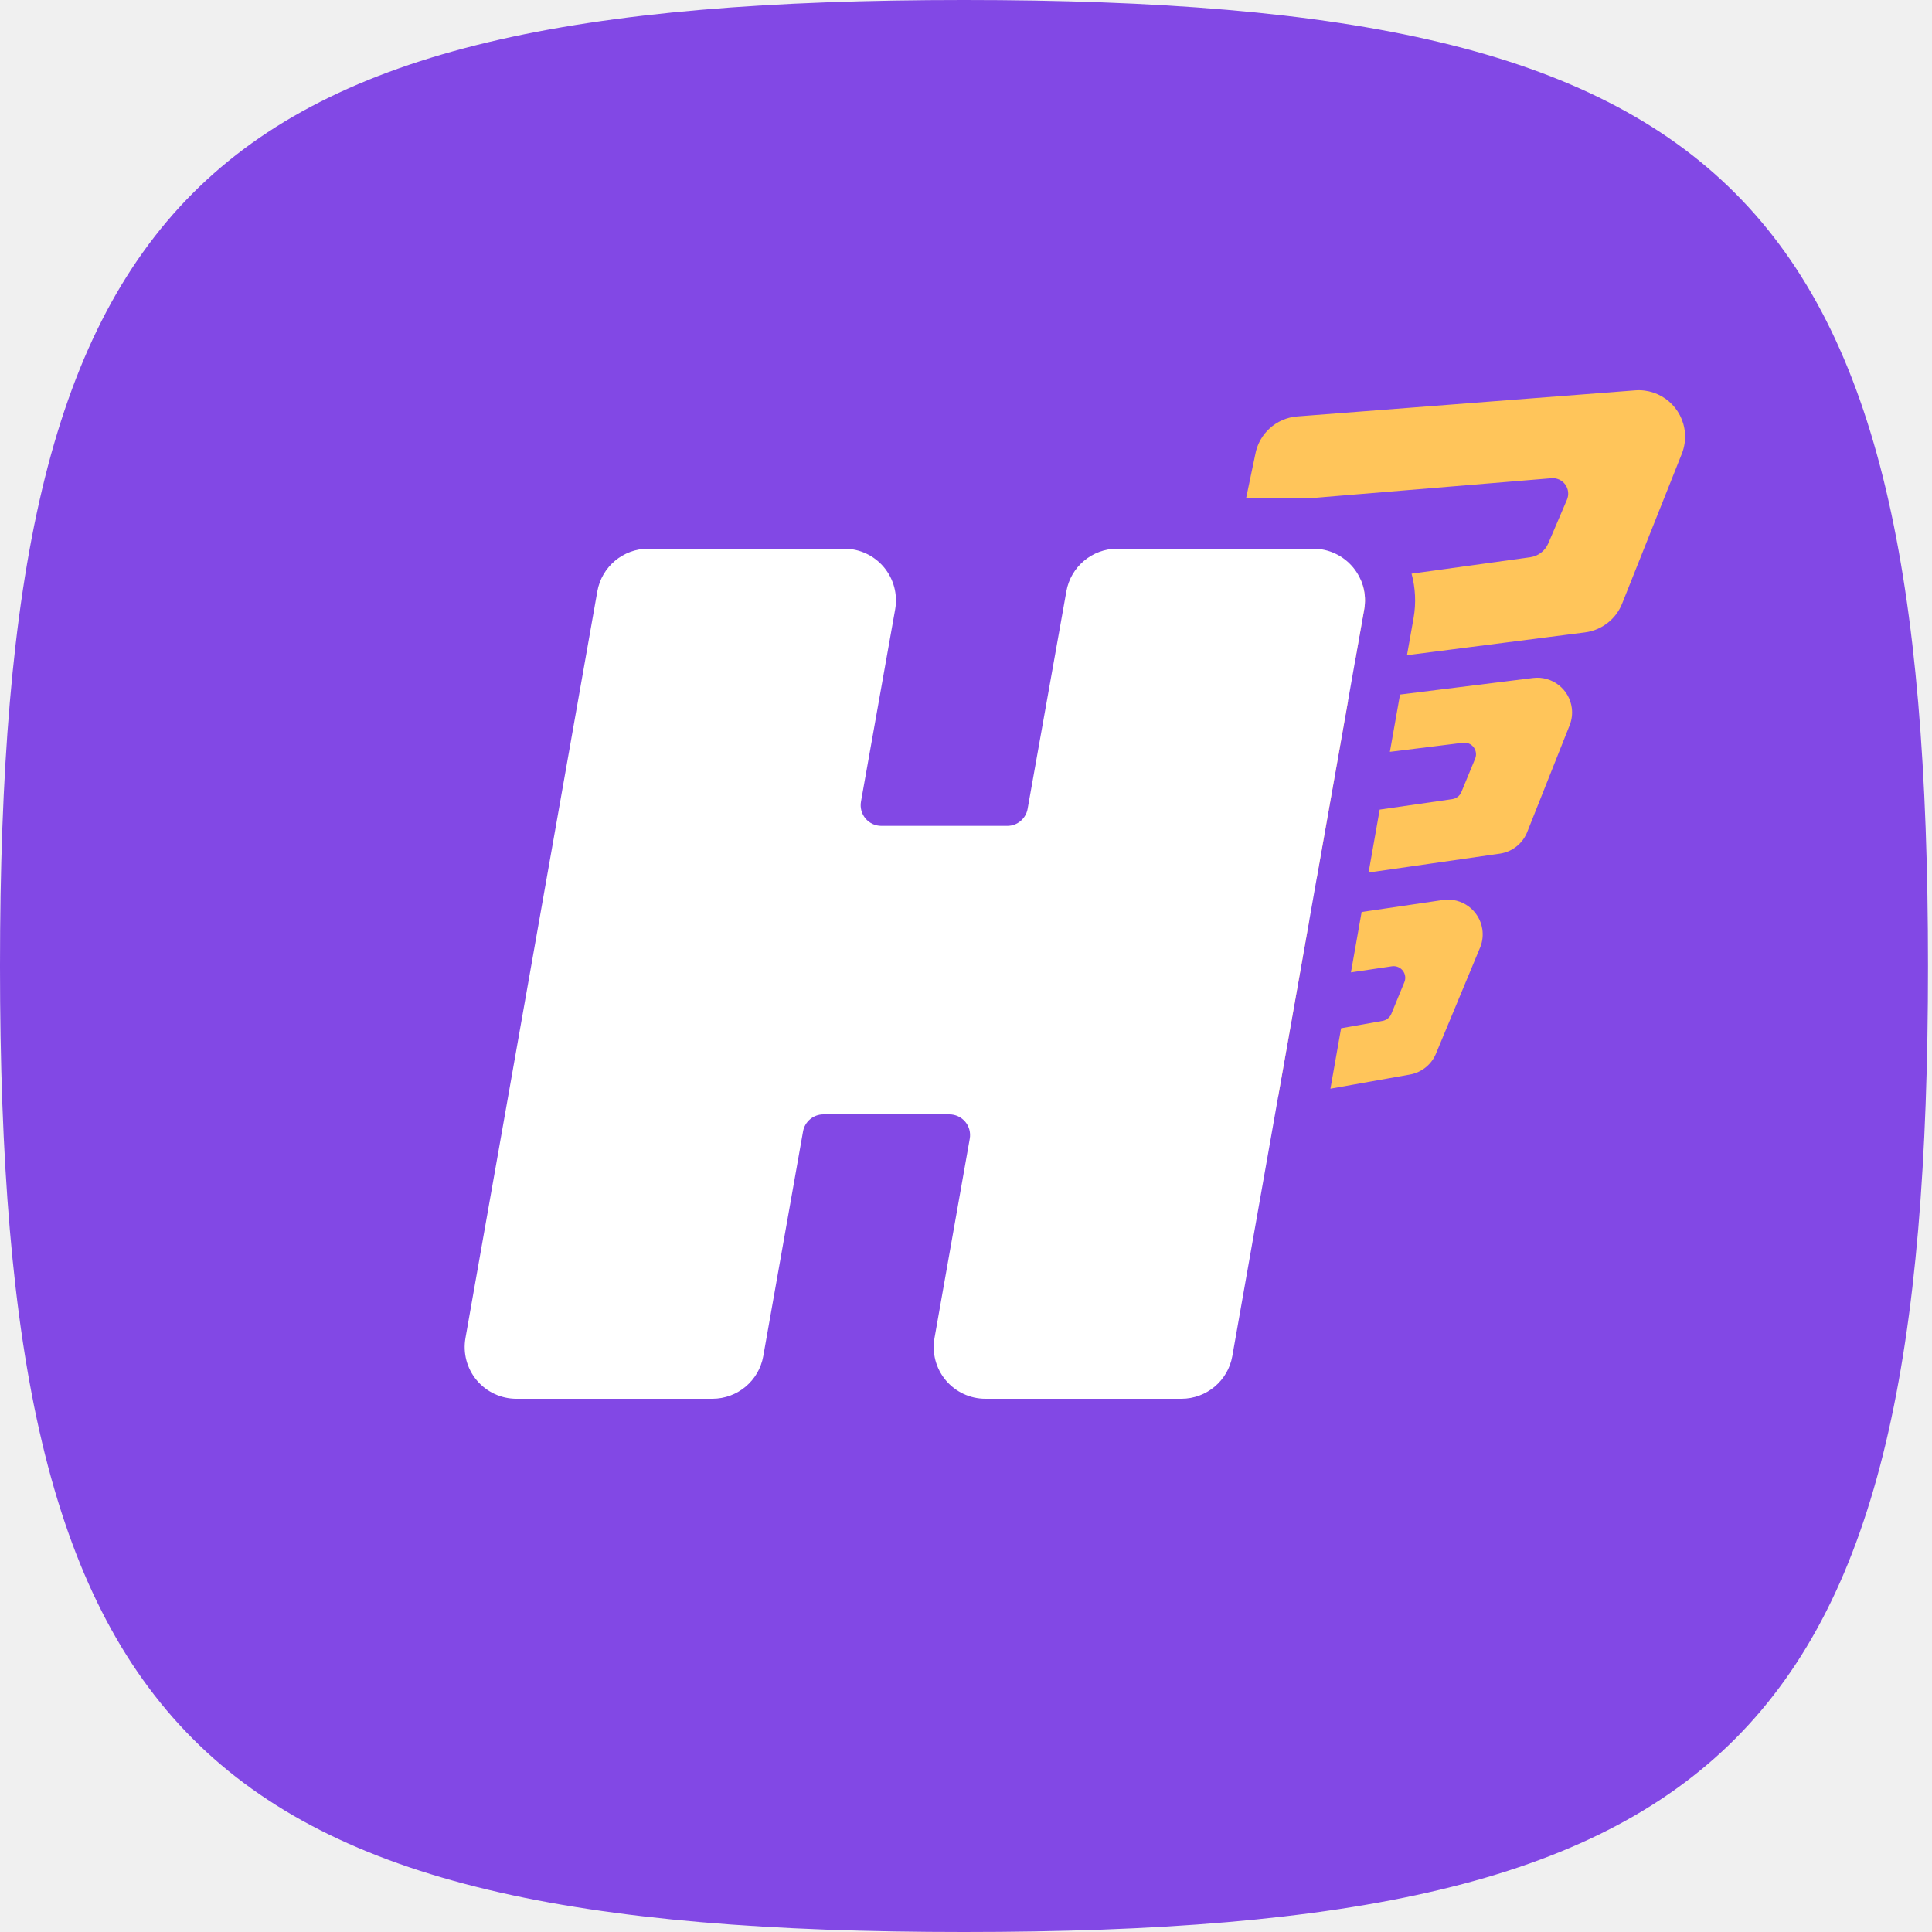
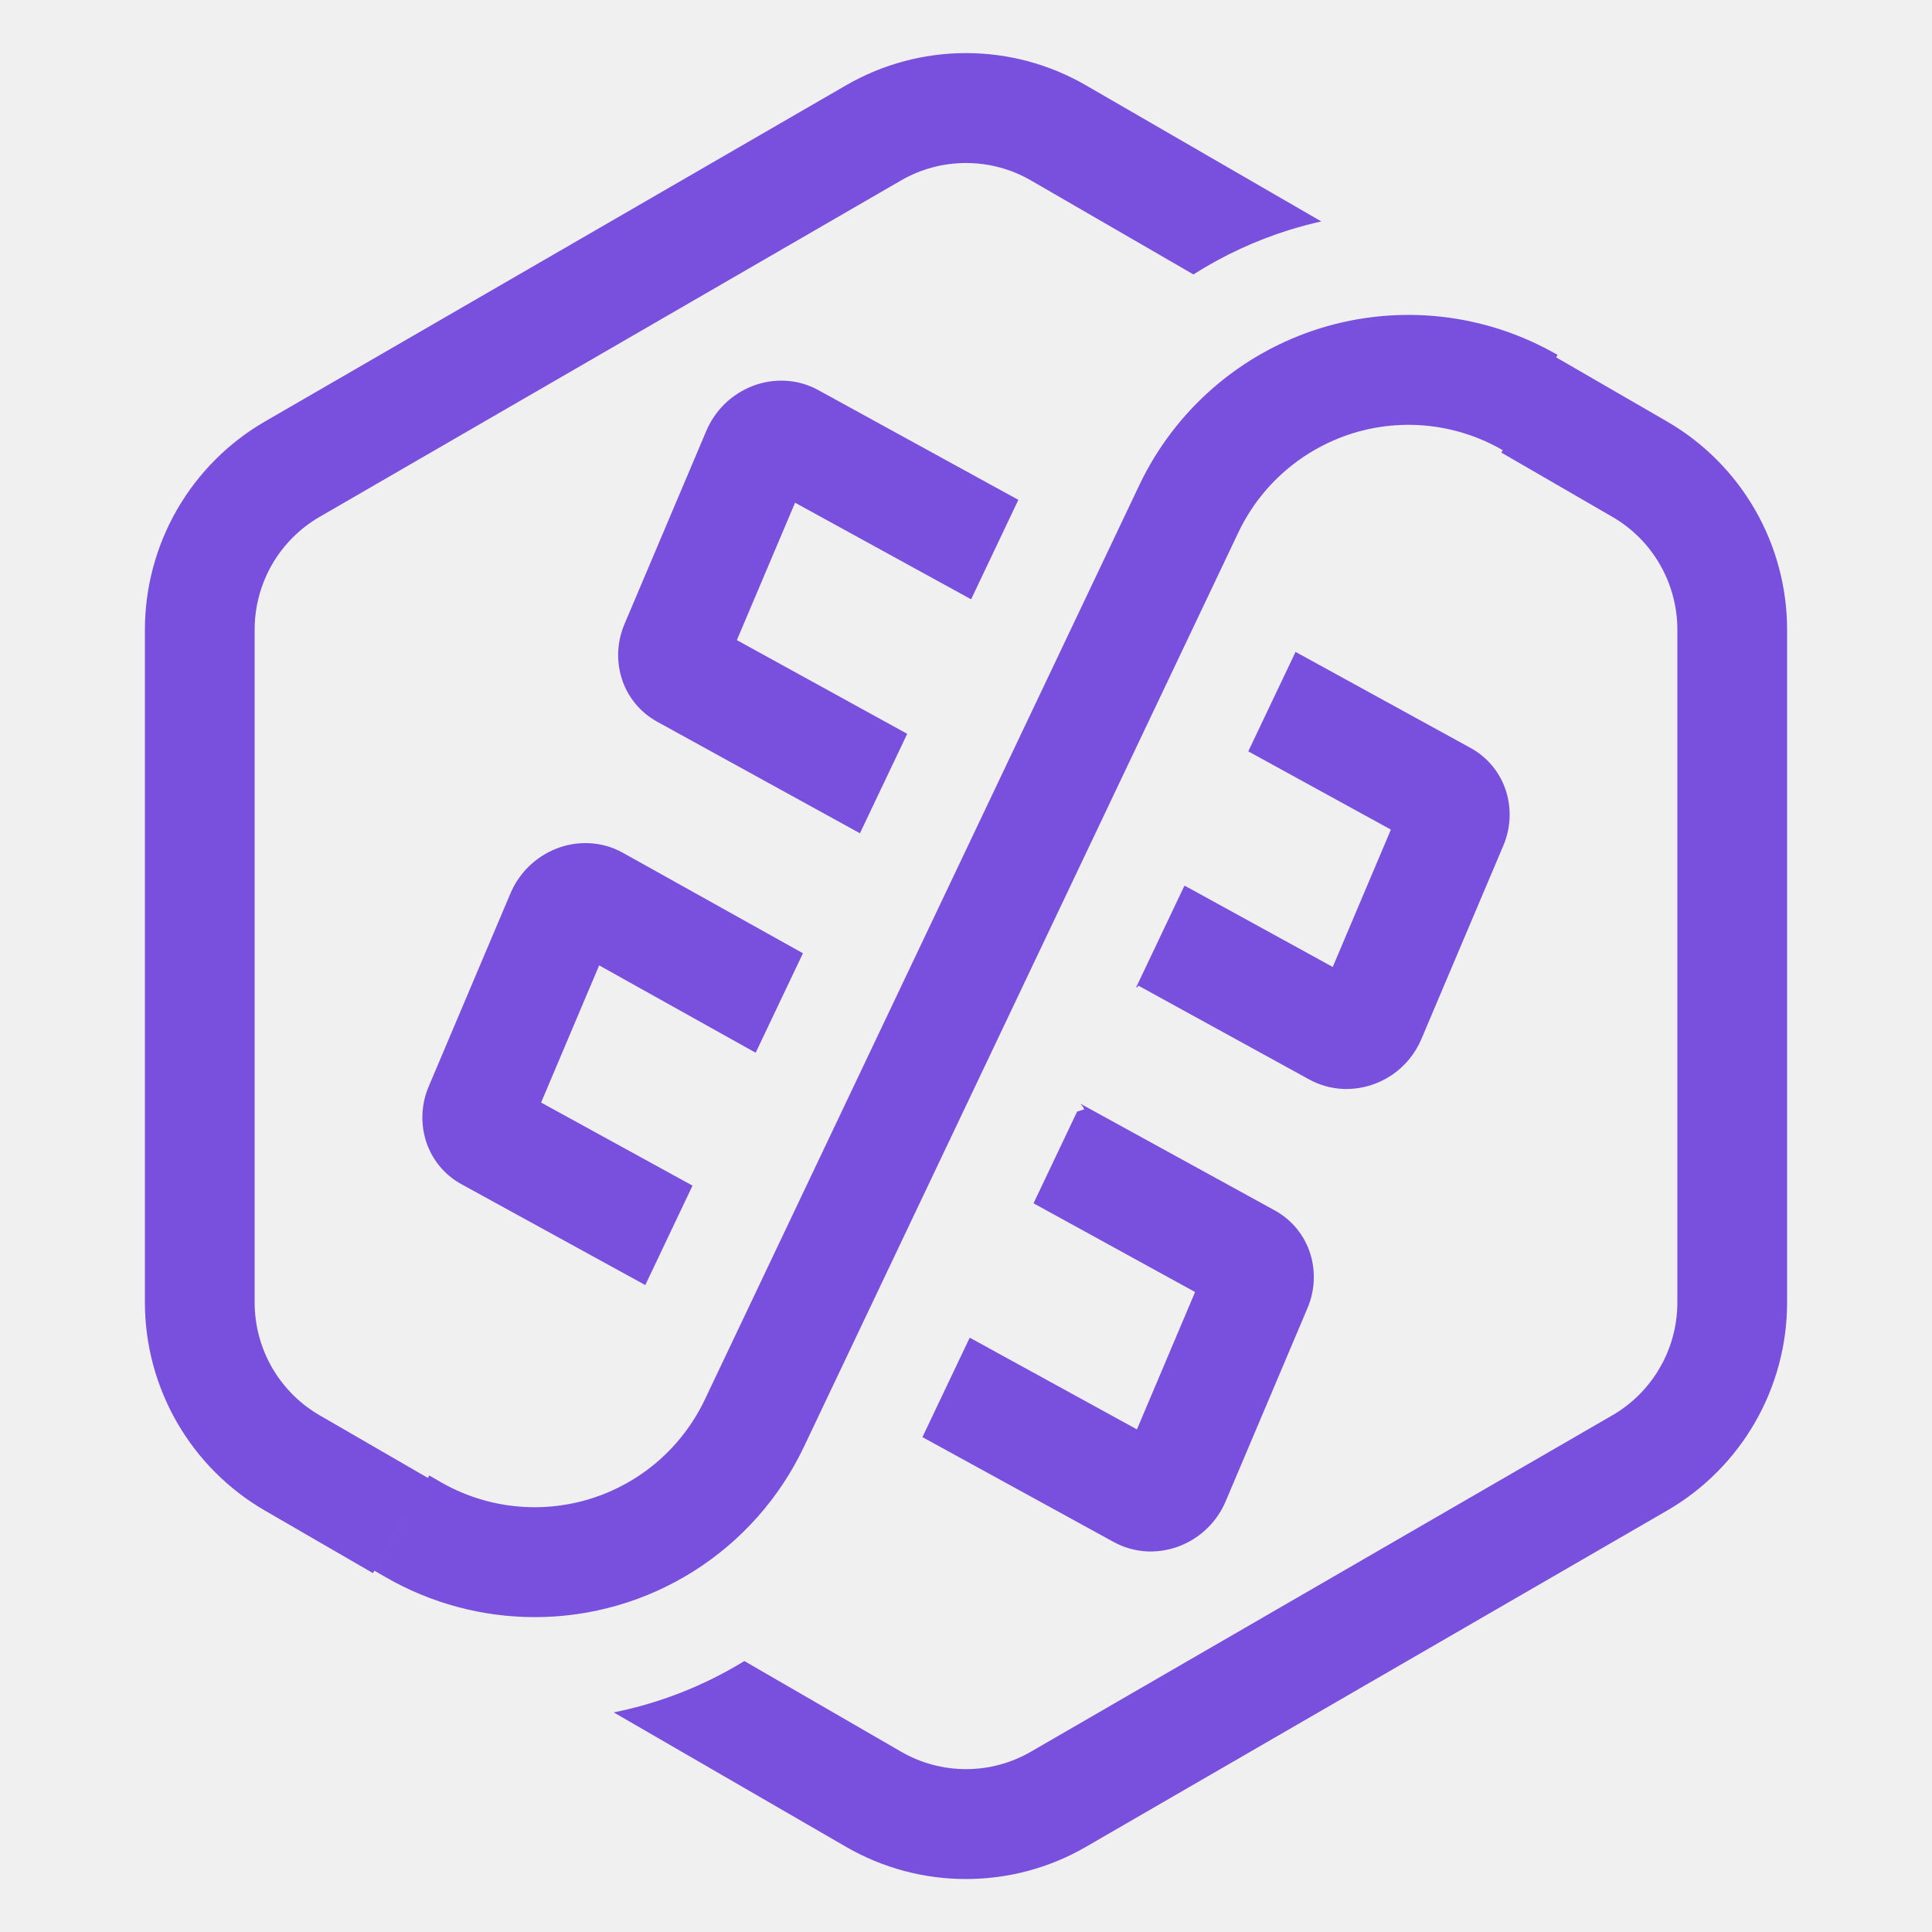
- <svg xmlns="http://www.w3.org/2000/svg" width="40" height="40">
-   <g fill-rule="nonzero" fill="none">
-     <path d="M0 20c0 16 3.992 20 19.958 20 15.967 0 19.959-4 19.959-20S35.925 0 19.958 0C3.992 0 0 4 0 20z" fill="#8248E5" />
-     <path d="m27.11 19.041-.65 3.679a.72.72 0 0 1-.692-.854l.413-2.197a.72.72 0 0 1 .6-.579l.328-.049zm3.58.198a.721.721 0 0 1-.04.364l-.911 2.19a.72.72 0 0 1-.547.454l-1.647.293.221-1.251.86-.153a.24.24 0 0 0 .18-.145l.27-.656a.24.24 0 0 0-.256-.329l-.85.126.221-1.25 1.68-.248a.72.72 0 0 1 .819.605zm-2.78-4.724-.649 3.67a.72.72 0 0 1-.581-.843l.417-2.22a.72.72 0 0 1 .618-.582l.194-.025zm4.633.147a.721.721 0 0 1-.042.346l-.878 2.209a.72.72 0 0 1-.571.457l-2.717.391.23-1.303 1.504-.217a.24.24 0 0 0 .187-.146l.285-.691a.24.24 0 0 0-.25-.33l-1.515.188.21-1.186 2.754-.343a.72.72 0 0 1 .803.625zm-5.568-3.302-.164.851 1.369-.189c.073.177.1.376.067.578l-.003.018-.192 1.085-1.704.22a.96.96 0 0 1-1.066-1.119l.3-1.444h1.393zm7.91-2.393a.962.962 0 0 1-.06.416l-1.235 3.1a.96.96 0 0 1-.774.61l-3.686.472.136-.766c.056-.317.038-.63-.041-.922l2.456-.34a.48.48 0 0 0 .374-.286l.387-.905a.32.32 0 0 0-.32-.445l-4.942.409-.003.01h-1.379l.19-.907a.96.96 0 0 1 .87-.791l6.997-.54a.96.96 0 0 1 1.03.885z" fill="#FFC55A" />
-     <path d="M17.481 11.36H13.42a1.07 1.07 0 0 0-1.053.884l-2.73 15.458a1.07 1.07 0 0 0 1.052 1.258h4.061a1.07 1.07 0 0 0 1.053-.884l.823-4.65a.428.428 0 0 1 .42-.354h2.61a.428.428 0 0 1 .422.503l-.73 4.127A1.07 1.07 0 0 0 20.4 28.96h4.061a1.07 1.07 0 0 0 1.053-.884l2.73-15.458a1.07 1.07 0 0 0-1.052-1.258H23.13a1.07 1.07 0 0 0-1.052.883l-.802 4.502a.428.428 0 0 1-.42.354h-2.61a.428.428 0 0 1-.42-.504l.707-3.976a1.07 1.07 0 0 0-1.053-1.259z" fill="#FFF" />
+ <svg xmlns="http://www.w3.org/2000/svg" style="isolation:isolate" viewBox="0 0 40 40" width="40pt" height="40pt">
+   <defs>
+     <clipPath id="_clipPath_zsQ7kI1HFwixf49qL5ojsAQEYauECVEF">
+       <rect width="40" height="40" />
+     </clipPath>
+   </defs>
+   <g clip-path="url(#_clipPath_zsQ7kI1HFwixf49qL5ojsAQEYauECVEF)">
+     <clipPath id="_clipPath_P0DlLj2BQUKS8dsOV78CQxdoI7BKverE">
+       <rect x="3" y="1.098" width="34" height="37.804" transform="matrix(1,0,0,1,0,0)" fill="rgb(255,255,255)" />
+     </clipPath>
+     <g clip-path="url(#_clipPath_P0DlLj2BQUKS8dsOV78CQxdoI7BKverE)">
+       <g>
+         <path d=" M 17.522 38.24 C 18.276 38.675 19.13 38.904 20 38.903 C 20.87 38.904 21.724 38.675 22.478 38.24 L 34.522 31.271 C 35.274 30.834 35.899 30.207 36.334 29.452 C 36.769 28.697 36.999 27.842 37 26.97 L 37 13.033 C 36.999 12.161 36.769 11.305 36.334 10.55 C 35.899 9.796 35.274 9.168 34.522 8.731 L 32.219 7.399 L 32.248 7.348 C 31.51 6.922 30.692 6.652 29.846 6.558 C 28.999 6.463 28.142 6.545 27.328 6.798 C 26.515 7.052 25.763 7.471 25.119 8.03 C 24.475 8.589 23.953 9.276 23.587 10.047 L 14.593 28.976 C 14.361 29.463 14.032 29.897 13.625 30.251 C 13.218 30.604 12.742 30.869 12.228 31.029 C 11.714 31.189 11.172 31.241 10.637 31.181 C 10.102 31.122 9.585 30.951 9.119 30.682 L 8.888 30.548 L 8.859 30.599 L 6.614 29.3 C 6.206 29.063 5.868 28.723 5.632 28.314 C 5.397 27.906 5.273 27.442 5.272 26.97 L 5.272 13.033 C 5.273 12.561 5.397 12.097 5.632 11.688 C 5.868 11.279 6.206 10.94 6.614 10.703 L 18.658 3.734 C 19.066 3.498 19.529 3.375 20 3.375 C 20.471 3.375 20.934 3.498 21.342 3.734 L 24.709 5.682 C 25.326 5.289 25.994 4.979 26.696 4.76 C 26.914 4.693 27.133 4.634 27.355 4.584 L 22.478 1.763 C 21.724 1.328 20.87 1.099 20 1.099 C 19.13 1.099 18.276 1.328 17.522 1.763 L 5.478 8.731 C 4.726 9.168 4.101 9.795 3.666 10.55 C 3.231 11.305 3.001 12.161 3 13.033 L 3 26.97 C 3.001 27.842 3.231 28.697 3.666 29.452 C 4.101 30.207 4.726 30.834 5.478 31.271 L 7.722 32.57 L 8.486 31.245 L 7.751 32.519 L 7.983 32.653 C 8.923 33.196 9.989 33.481 11.074 33.481 C 12.24 33.481 13.382 33.15 14.368 32.526 C 15.354 31.902 16.143 31.01 16.644 29.955 L 25.638 11.026 C 25.87 10.538 26.199 10.104 26.606 9.751 C 27.013 9.398 27.489 9.133 28.003 8.972 C 28.517 8.812 29.059 8.76 29.594 8.82 C 30.129 8.88 30.646 9.05 31.112 9.32 L 31.083 9.37 L 33.386 10.703 C 33.794 10.94 34.132 11.279 34.367 11.688 C 34.603 12.097 34.727 12.561 34.728 13.033 L 34.728 26.97 C 34.727 27.442 34.603 27.906 34.367 28.314 C 34.132 28.723 33.794 29.063 33.386 29.3 L 21.342 36.268 C 20.934 36.504 20.471 36.628 20 36.628 C 19.529 36.628 19.066 36.504 18.658 36.268 L 15.411 34.39 C 14.575 34.903 13.659 35.262 12.706 35.453 L 17.522 38.24 Z  M 16.944 8.078 L 21.084 10.349 L 20.106 12.408 L 16.461 10.408 L 15.256 13.253 L 18.783 15.193 L 17.804 17.252 L 13.607 14.943 C 13.249 14.747 12.983 14.418 12.866 14.027 C 12.757 13.663 12.78 13.272 12.929 12.922 L 14.625 8.917 C 14.713 8.711 14.84 8.525 14.999 8.367 C 15.16 8.209 15.351 8.084 15.561 8 C 15.776 7.913 16.008 7.873 16.24 7.882 C 16.487 7.891 16.728 7.958 16.944 8.078 Z  M 25.844 15.556 L 26.823 13.497 L 30.446 15.485 C 30.803 15.68 31.069 16.008 31.187 16.398 C 31.296 16.764 31.274 17.156 31.125 17.507 L 29.429 21.511 C 29.3 21.817 29.084 22.079 28.808 22.263 C 28.532 22.447 28.208 22.546 27.876 22.547 C 27.855 22.547 27.835 22.547 27.814 22.546 C 27.567 22.536 27.326 22.469 27.109 22.351 L 23.573 20.409 L 23.572 20.41 L 23.57 20.411 L 23.57 20.411 C 23.569 20.412 23.567 20.414 23.565 20.415 C 23.565 20.416 23.564 20.416 23.564 20.417 C 23.555 20.425 23.547 20.436 23.542 20.447 L 23.524 20.439 L 24.523 18.336 C 24.548 18.349 24.573 18.361 24.597 18.375 L 27.593 20.02 L 28.797 17.176 L 25.844 15.556 Z  M 22.376 22.855 L 22.374 22.86 C 22.407 22.889 22.432 22.926 22.446 22.969 L 22.301 23.013 L 21.398 24.913 L 24.743 26.75 L 23.539 29.594 L 20.077 27.695 L 19.098 29.754 L 23.053 31.923 C 23.27 32.043 23.512 32.11 23.76 32.121 C 23.781 32.121 23.801 32.122 23.822 32.122 C 24.034 32.121 24.243 32.081 24.44 32.002 C 24.648 31.919 24.838 31.795 24.999 31.637 C 25.159 31.48 25.287 31.293 25.375 31.086 L 27.071 27.081 C 27.22 26.73 27.242 26.338 27.133 25.973 C 27.015 25.583 26.749 25.255 26.392 25.06 L 22.376 22.855 Z  M 12.889 17.652 L 16.624 19.736 L 15.645 21.796 L 12.405 19.987 L 11.203 22.827 L 14.338 24.547 L 13.36 26.606 L 9.554 24.518 C 9.197 24.323 8.931 23.995 8.813 23.604 C 8.704 23.239 8.726 22.847 8.875 22.496 L 10.57 18.493 C 10.658 18.287 10.784 18.101 10.943 17.944 C 11.104 17.786 11.296 17.66 11.505 17.575 C 11.723 17.487 11.956 17.447 12.19 17.457 C 12.435 17.467 12.675 17.533 12.889 17.652 Z " fill-rule="evenodd" fill="rgb(121,80,221)" />
+       </g>
+     </g>
  </g>
</svg>
